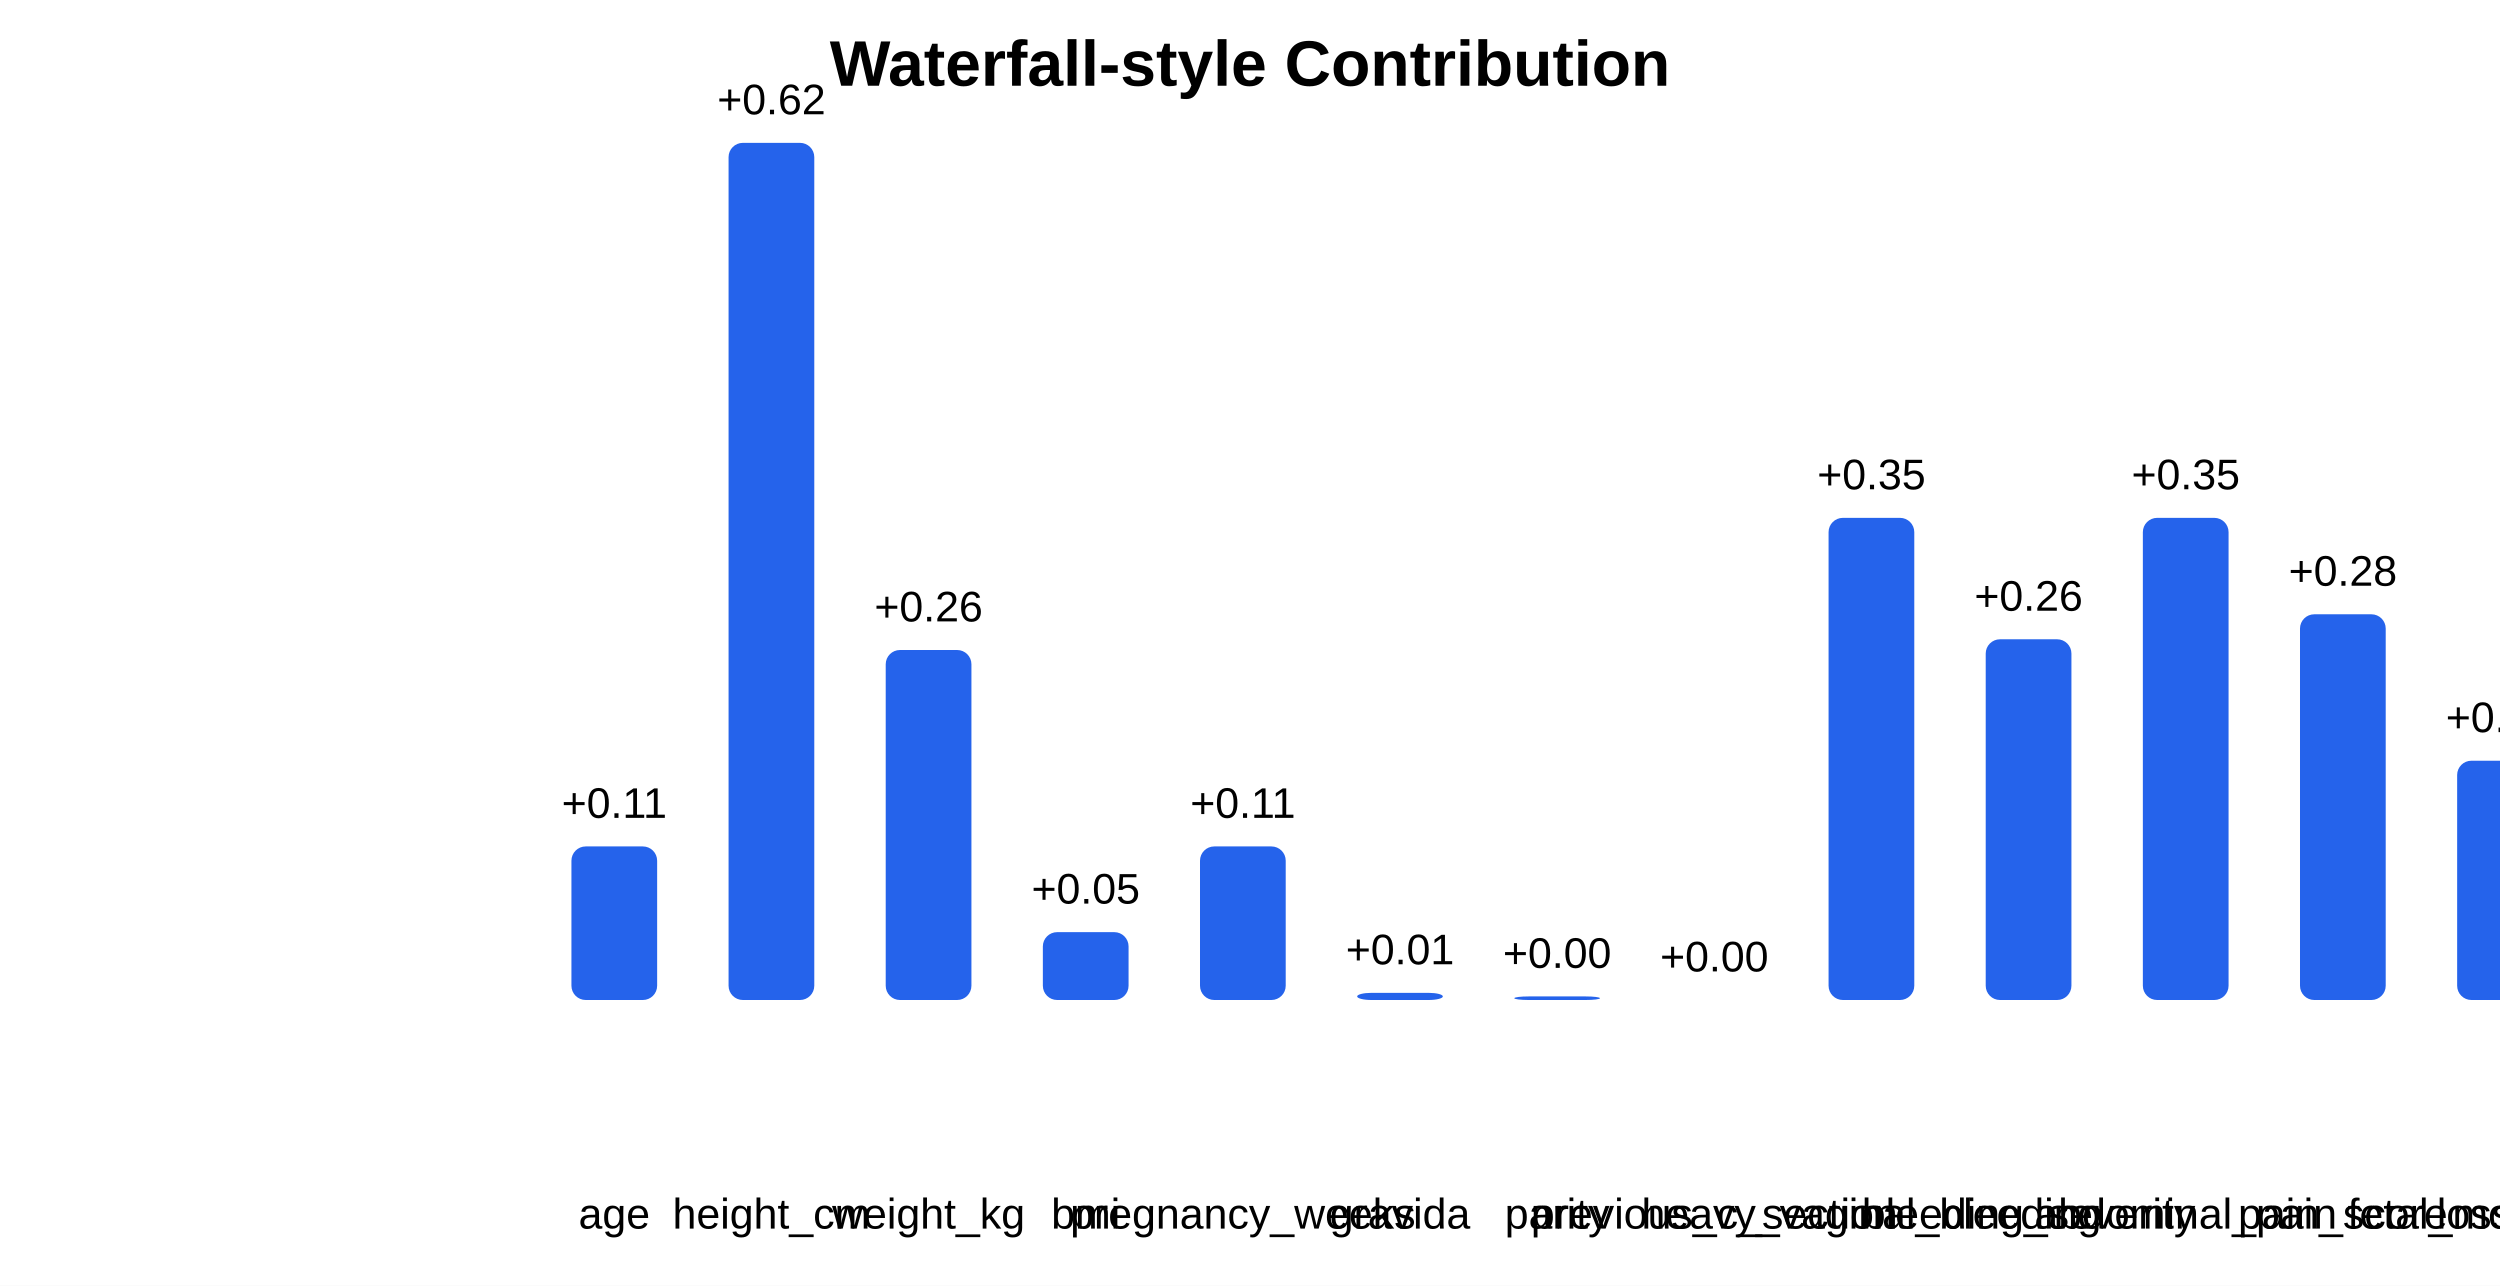
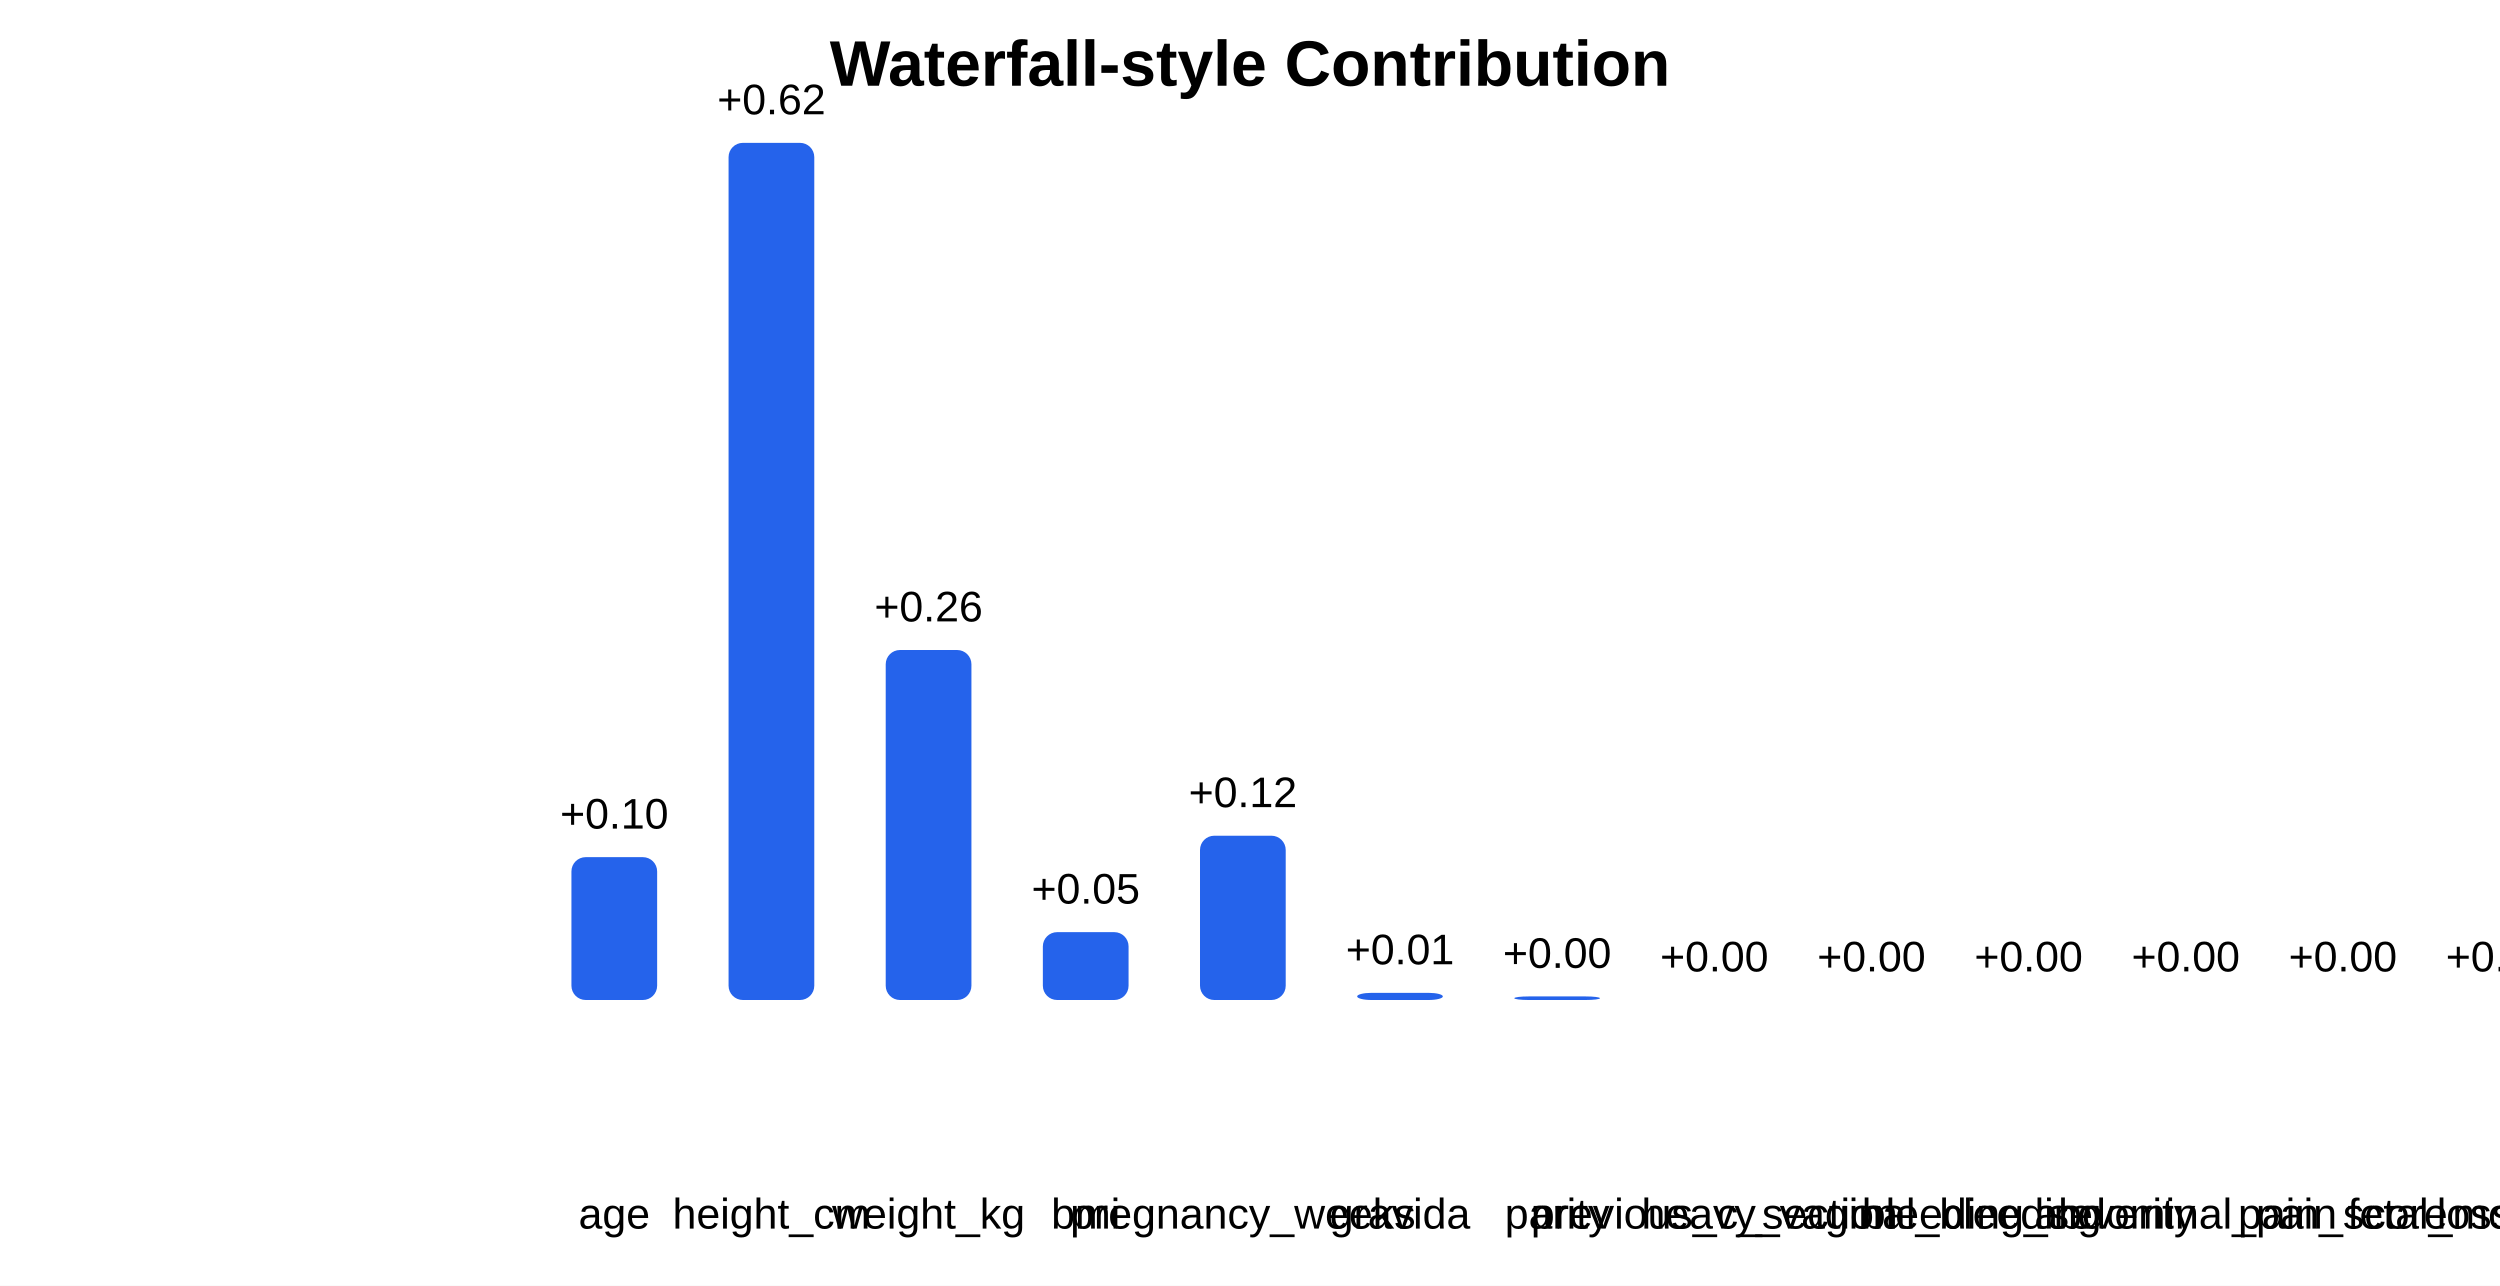
<svg xmlns="http://www.w3.org/2000/svg" width="700" height="360" viewBox="0 0 700 360">
  <rect width="100%" height="100%" fill="white" />
  <text x="350.0" y="24" text-anchor="middle" font-size="18" font-family="Arial" font-weight="bold">Waterfall-style Contribution</text>
-   <rect x="160" y="237" width="24" height="43" fill="#2563eb" rx="4" />
+   <rect x="160" y="240" width="24" height="40" fill="#2563eb" rx="4" />
  <text x="172.0" y="344" text-anchor="middle" font-size="12" font-family="Arial">age</text>
-   <text x="172.0" y="229" text-anchor="middle" font-size="12" font-family="Arial">+0.11</text>
+   <text x="172.0" y="232" text-anchor="middle" font-size="12" font-family="Arial">+0.10</text>
  <rect x="204" y="40" width="24" height="240" fill="#2563eb" rx="4" />
  <text x="216.0" y="344" text-anchor="middle" font-size="12" font-family="Arial">height_cm</text>
  <text x="216.0" y="32" text-anchor="middle" font-size="12" font-family="Arial">+0.62</text>
  <rect x="248" y="182" width="24" height="98" fill="#2563eb" rx="4" />
  <text x="260.0" y="344" text-anchor="middle" font-size="12" font-family="Arial">weight_kg</text>
  <text x="260.0" y="174" text-anchor="middle" font-size="12" font-family="Arial">+0.26</text>
  <rect x="292" y="261" width="24" height="19" fill="#2563eb" rx="4" />
  <text x="304.0" y="344" text-anchor="middle" font-size="12" font-family="Arial">bmi</text>
  <text x="304.0" y="253" text-anchor="middle" font-size="12" font-family="Arial">+0.05</text>
-   <rect x="336" y="237" width="24" height="43" fill="#2563eb" rx="4" />
+   <rect x="336" y="234" width="24" height="46" fill="#2563eb" rx="4" />
  <text x="348.0" y="344" text-anchor="middle" font-size="12" font-family="Arial">pregnancy_weeks</text>
-   <text x="348.0" y="229" text-anchor="middle" font-size="12" font-family="Arial">+0.11</text>
+   <text x="348.0" y="226" text-anchor="middle" font-size="12" font-family="Arial">+0.12</text>
  <rect x="380" y="278" width="24" height="2" fill="#2563eb" rx="4" />
  <text x="392.0" y="344" text-anchor="middle" font-size="12" font-family="Arial">gravida</text>
  <text x="392.0" y="270" text-anchor="middle" font-size="12" font-family="Arial">+0.01</text>
  <rect x="424" y="279" width="24" height="1" fill="#2563eb" rx="4" />
  <text x="436.0" y="344" text-anchor="middle" font-size="12" font-family="Arial">parity</text>
  <text x="436.0" y="271" text-anchor="middle" font-size="12" font-family="Arial">+0.00</text>
  <rect x="468" y="280" width="24" height="0" fill="#2563eb" rx="4" />
  <text x="480.0" y="344" text-anchor="middle" font-size="12" font-family="Arial">previous_c_section</text>
  <text x="480.0" y="272" text-anchor="middle" font-size="12" font-family="Arial">+0.00</text>
-   <rect x="512" y="145" width="24" height="135" fill="#2563eb" rx="4" />
+   <rect x="512" y="280" width="24" height="0" fill="#2563eb" rx="4" />
  <text x="524.0" y="344" text-anchor="middle" font-size="12" font-family="Arial">heavy_vaginal_bleeding</text>
-   <text x="524.0" y="137" text-anchor="middle" font-size="12" font-family="Arial">+0.35</text>
-   <rect x="556" y="179" width="24" height="101" fill="#2563eb" rx="4" />
+   <text x="524.0" y="272" text-anchor="middle" font-size="12" font-family="Arial">+0.00</text>
+   <rect x="556" y="280" width="24" height="0" fill="#2563eb" rx="4" />
  <text x="568.0" y="344" text-anchor="middle" font-size="12" font-family="Arial">bleeding_severity</text>
-   <text x="568.0" y="171" text-anchor="middle" font-size="12" font-family="Arial">+0.26</text>
-   <rect x="600" y="145" width="24" height="135" fill="#2563eb" rx="4" />
+   <text x="568.0" y="272" text-anchor="middle" font-size="12" font-family="Arial">+0.00</text>
+   <rect x="600" y="280" width="24" height="0" fill="#2563eb" rx="4" />
  <text x="612.0" y="344" text-anchor="middle" font-size="12" font-family="Arial">abdominal_pain</text>
-   <text x="612.0" y="137" text-anchor="middle" font-size="12" font-family="Arial">+0.35</text>
-   <rect x="644" y="172" width="24" height="108" fill="#2563eb" rx="4" />
+   <text x="612.0" y="272" text-anchor="middle" font-size="12" font-family="Arial">+0.00</text>
+   <rect x="644" y="280" width="24" height="0" fill="#2563eb" rx="4" />
  <text x="656.0" y="344" text-anchor="middle" font-size="12" font-family="Arial">pain_score</text>
-   <text x="656.0" y="164" text-anchor="middle" font-size="12" font-family="Arial">+0.28</text>
-   <rect x="688" y="213" width="24" height="67" fill="#2563eb" rx="4" />
+   <text x="656.0" y="272" text-anchor="middle" font-size="12" font-family="Arial">+0.00</text>
+   <rect x="688" y="280" width="24" height="0" fill="#2563eb" rx="4" />
  <text x="700.0" y="344" text-anchor="middle" font-size="12" font-family="Arial">fetal_movement</text>
-   <text x="700.0" y="205" text-anchor="middle" font-size="12" font-family="Arial">+0.17</text>
+   <text x="700.0" y="272" text-anchor="middle" font-size="12" font-family="Arial">+0.00</text>
  <rect x="732" y="280" width="24" height="0" fill="#2563eb" rx="4" />
  <text x="744.0" y="344" text-anchor="middle" font-size="12" font-family="Arial">loss_of_consciousness</text>
  <text x="744.0" y="272" text-anchor="middle" font-size="12" font-family="Arial">+0.00</text>
  <rect x="776" y="280" width="24" height="0" fill="#2563eb" rx="4" />
  <text x="788.0" y="344" text-anchor="middle" font-size="12" font-family="Arial">convulsions</text>
  <text x="788.0" y="272" text-anchor="middle" font-size="12" font-family="Arial">+0.00</text>
  <rect x="820" y="145" width="24" height="135" fill="#2563eb" rx="4" />
  <text x="832.0" y="344" text-anchor="middle" font-size="12" font-family="Arial">headache</text>
  <text x="832.0" y="137" text-anchor="middle" font-size="12" font-family="Arial">+0.35</text>
-   <rect x="864" y="145" width="24" height="135" fill="#2563eb" rx="4" />
+   <rect x="864" y="280" width="24" height="0" fill="#2563eb" rx="4" />
  <text x="876.0" y="344" text-anchor="middle" font-size="12" font-family="Arial">blurred_vision</text>
-   <text x="876.0" y="137" text-anchor="middle" font-size="12" font-family="Arial">+0.35</text>
-   <rect x="908" y="145" width="24" height="135" fill="#2563eb" rx="4" />
+   <text x="876.0" y="272" text-anchor="middle" font-size="12" font-family="Arial">+0.00</text>
+   <rect x="908" y="280" width="24" height="0" fill="#2563eb" rx="4" />
  <text x="920.0" y="344" text-anchor="middle" font-size="12" font-family="Arial">difficulty_breathing</text>
-   <text x="920.0" y="137" text-anchor="middle" font-size="12" font-family="Arial">+0.35</text>
+   <text x="920.0" y="272" text-anchor="middle" font-size="12" font-family="Arial">+0.00</text>
  <rect x="952" y="280" width="24" height="0" fill="#2563eb" rx="4" />
  <text x="964.0" y="344" text-anchor="middle" font-size="12" font-family="Arial">chest_pain</text>
  <text x="964.0" y="272" text-anchor="middle" font-size="12" font-family="Arial">+0.00</text>
  <rect x="996" y="280" width="24" height="0" fill="#2563eb" rx="4" />
  <text x="1008.0" y="344" text-anchor="middle" font-size="12" font-family="Arial">vomiting</text>
  <text x="1008.0" y="272" text-anchor="middle" font-size="12" font-family="Arial">+0.00</text>
-   <rect x="1040" y="207" width="24" height="73" fill="#2563eb" rx="4" />
+   <rect x="1040" y="167" width="24" height="113" fill="#2563eb" rx="4" />
  <text x="1052.0" y="344" text-anchor="middle" font-size="12" font-family="Arial">systolic_bp</text>
-   <text x="1052.0" y="199" text-anchor="middle" font-size="12" font-family="Arial">+0.19</text>
-   <rect x="1084" y="234" width="24" height="46" fill="#2563eb" rx="4" />
+   <text x="1052.0" y="159" text-anchor="middle" font-size="12" font-family="Arial">+0.29</text>
+   <rect x="1084" y="208" width="24" height="72" fill="#2563eb" rx="4" />
  <text x="1096.0" y="344" text-anchor="middle" font-size="12" font-family="Arial">diastolic_bp</text>
-   <text x="1096.0" y="226" text-anchor="middle" font-size="12" font-family="Arial">+0.12</text>
-   <rect x="1128" y="195" width="24" height="85" fill="#2563eb" rx="4" />
+   <text x="1096.0" y="200" text-anchor="middle" font-size="12" font-family="Arial">+0.19</text>
+   <rect x="1128" y="220" width="24" height="60" fill="#2563eb" rx="4" />
  <text x="1140.0" y="344" text-anchor="middle" font-size="12" font-family="Arial">heart_rate</text>
-   <text x="1140.0" y="187" text-anchor="middle" font-size="12" font-family="Arial">+0.22</text>
-   <rect x="1172" y="263" width="24" height="17" fill="#2563eb" rx="4" />
+   <text x="1140.0" y="212" text-anchor="middle" font-size="12" font-family="Arial">+0.16</text>
+   <rect x="1172" y="268" width="24" height="12" fill="#2563eb" rx="4" />
  <text x="1184.0" y="344" text-anchor="middle" font-size="12" font-family="Arial">respiratory_rate</text>
-   <text x="1184.0" y="255" text-anchor="middle" font-size="12" font-family="Arial">+0.04</text>
-   <rect x="1216" y="251" width="24" height="29" fill="#2563eb" rx="4" />
+   <text x="1184.0" y="260" text-anchor="middle" font-size="12" font-family="Arial">+0.03</text>
+   <rect x="1216" y="252" width="24" height="28" fill="#2563eb" rx="4" />
  <text x="1228.0" y="344" text-anchor="middle" font-size="12" font-family="Arial">body_temperature</text>
-   <text x="1228.0" y="243" text-anchor="middle" font-size="12" font-family="Arial">+0.08</text>
-   <rect x="1260" y="271" width="24" height="9" fill="#2563eb" rx="4" />
+   <text x="1228.0" y="244" text-anchor="middle" font-size="12" font-family="Arial">+0.07</text>
+   <rect x="1260" y="278" width="24" height="2" fill="#2563eb" rx="4" />
  <text x="1272.0" y="344" text-anchor="middle" font-size="12" font-family="Arial">spo2</text>
-   <text x="1272.0" y="263" text-anchor="middle" font-size="12" font-family="Arial">+0.03</text>
-   <rect x="1304" y="168" width="24" height="112" fill="#2563eb" rx="4" />
+   <text x="1272.0" y="270" text-anchor="middle" font-size="12" font-family="Arial">+0.01</text>
+   <rect x="1304" y="133" width="24" height="147" fill="#2563eb" rx="4" />
  <text x="1316.0" y="344" text-anchor="middle" font-size="12" font-family="Arial">blood_sugar</text>
-   <text x="1316.0" y="160" text-anchor="middle" font-size="12" font-family="Arial">+0.29</text>
-   <rect x="1348" y="145" width="24" height="135" fill="#2563eb" rx="4" />
-   <text x="1360.0" y="344" text-anchor="middle" font-size="12" font-family="Arial">hypertension</text>
-   <text x="1360.0" y="137" text-anchor="middle" font-size="12" font-family="Arial">+0.35</text>
-   <rect x="1392" y="145" width="24" height="135" fill="#2563eb" rx="4" />
-   <text x="1404.0" y="344" text-anchor="middle" font-size="12" font-family="Arial">diabetes</text>
-   <text x="1404.0" y="137" text-anchor="middle" font-size="12" font-family="Arial">+0.35</text>
-   <rect x="1436" y="145" width="24" height="135" fill="#2563eb" rx="4" />
-   <text x="1448.0" y="344" text-anchor="middle" font-size="12" font-family="Arial">anemia</text>
-   <text x="1448.0" y="137" text-anchor="middle" font-size="12" font-family="Arial">+0.35</text>
-   <rect x="1480" y="145" width="24" height="135" fill="#2563eb" rx="4" />
-   <text x="1492.0" y="344" text-anchor="middle" font-size="12" font-family="Arial">heart_disease</text>
-   <text x="1492.0" y="137" text-anchor="middle" font-size="12" font-family="Arial">+0.35</text>
+   <text x="1316.0" y="125" text-anchor="middle" font-size="12" font-family="Arial">+0.38</text>
+   <rect x="1348" y="249" width="24" height="31" fill="#2563eb" rx="4" />
+   <text x="1360.0" y="344" text-anchor="middle" font-size="12" font-family="Arial">hemoglobin</text>
+   <text x="1360.0" y="241" text-anchor="middle" font-size="12" font-family="Arial">+0.08</text>
+   <rect x="1392" y="179" width="24" height="101" fill="#2563eb" rx="4" />
+   <text x="1404.0" y="344" text-anchor="middle" font-size="12" font-family="Arial">urine_protein</text>
+   <text x="1404.0" y="171" text-anchor="middle" font-size="12" font-family="Arial">+0.26</text>
+   <rect x="1436" y="222" width="24" height="58" fill="#2563eb" rx="4" />
+   <text x="1448.0" y="344" text-anchor="middle" font-size="12" font-family="Arial">platelet_count</text>
+   <text x="1448.0" y="214" text-anchor="middle" font-size="12" font-family="Arial">+0.15</text>
+   <rect x="1480" y="213" width="24" height="67" fill="#2563eb" rx="4" />
+   <text x="1492.0" y="344" text-anchor="middle" font-size="12" font-family="Arial">urine_glucose</text>
+   <text x="1492.0" y="205" text-anchor="middle" font-size="12" font-family="Arial">+0.17</text>
  <rect x="1524" y="145" width="24" height="135" fill="#2563eb" rx="4" />
-   <text x="1536.0" y="344" text-anchor="middle" font-size="12" font-family="Arial">multiple_pregnancy</text>
+   <text x="1536.0" y="344" text-anchor="middle" font-size="12" font-family="Arial">hypertension</text>
  <text x="1536.0" y="137" text-anchor="middle" font-size="12" font-family="Arial">+0.35</text>
  <rect x="1568" y="145" width="24" height="135" fill="#2563eb" rx="4" />
-   <text x="1580.0" y="344" text-anchor="middle" font-size="12" font-family="Arial">previous_preeclampsia</text>
+   <text x="1580.0" y="344" text-anchor="middle" font-size="12" font-family="Arial">diabetes</text>
  <text x="1580.0" y="137" text-anchor="middle" font-size="12" font-family="Arial">+0.35</text>
  <rect x="1612" y="145" width="24" height="135" fill="#2563eb" rx="4" />
-   <text x="1624.0" y="344" text-anchor="middle" font-size="12" font-family="Arial">previous_hemorrhage</text>
+   <text x="1624.0" y="344" text-anchor="middle" font-size="12" font-family="Arial">anemia</text>
  <text x="1624.0" y="137" text-anchor="middle" font-size="12" font-family="Arial">+0.35</text>
+   <rect x="1656" y="280" width="24" height="0" fill="#2563eb" rx="4" />
+   <text x="1668.0" y="344" text-anchor="middle" font-size="12" font-family="Arial">heart_disease</text>
+   <text x="1668.0" y="272" text-anchor="middle" font-size="12" font-family="Arial">+0.00</text>
+   <rect x="1700" y="280" width="24" height="0" fill="#2563eb" rx="4" />
+   <text x="1712.0" y="344" text-anchor="middle" font-size="12" font-family="Arial">multiple_pregnancy</text>
+   <text x="1712.0" y="272" text-anchor="middle" font-size="12" font-family="Arial">+0.00</text>
+   <rect x="1744" y="145" width="24" height="135" fill="#2563eb" rx="4" />
+   <text x="1756.0" y="344" text-anchor="middle" font-size="12" font-family="Arial">previous_preeclampsia</text>
+   <text x="1756.0" y="137" text-anchor="middle" font-size="12" font-family="Arial">+0.35</text>
+   <rect x="1788" y="280" width="24" height="0" fill="#2563eb" rx="4" />
+   <text x="1800.0" y="344" text-anchor="middle" font-size="12" font-family="Arial">previous_hemorrhage</text>
+   <text x="1800.0" y="272" text-anchor="middle" font-size="12" font-family="Arial">+0.00</text>
</svg>
